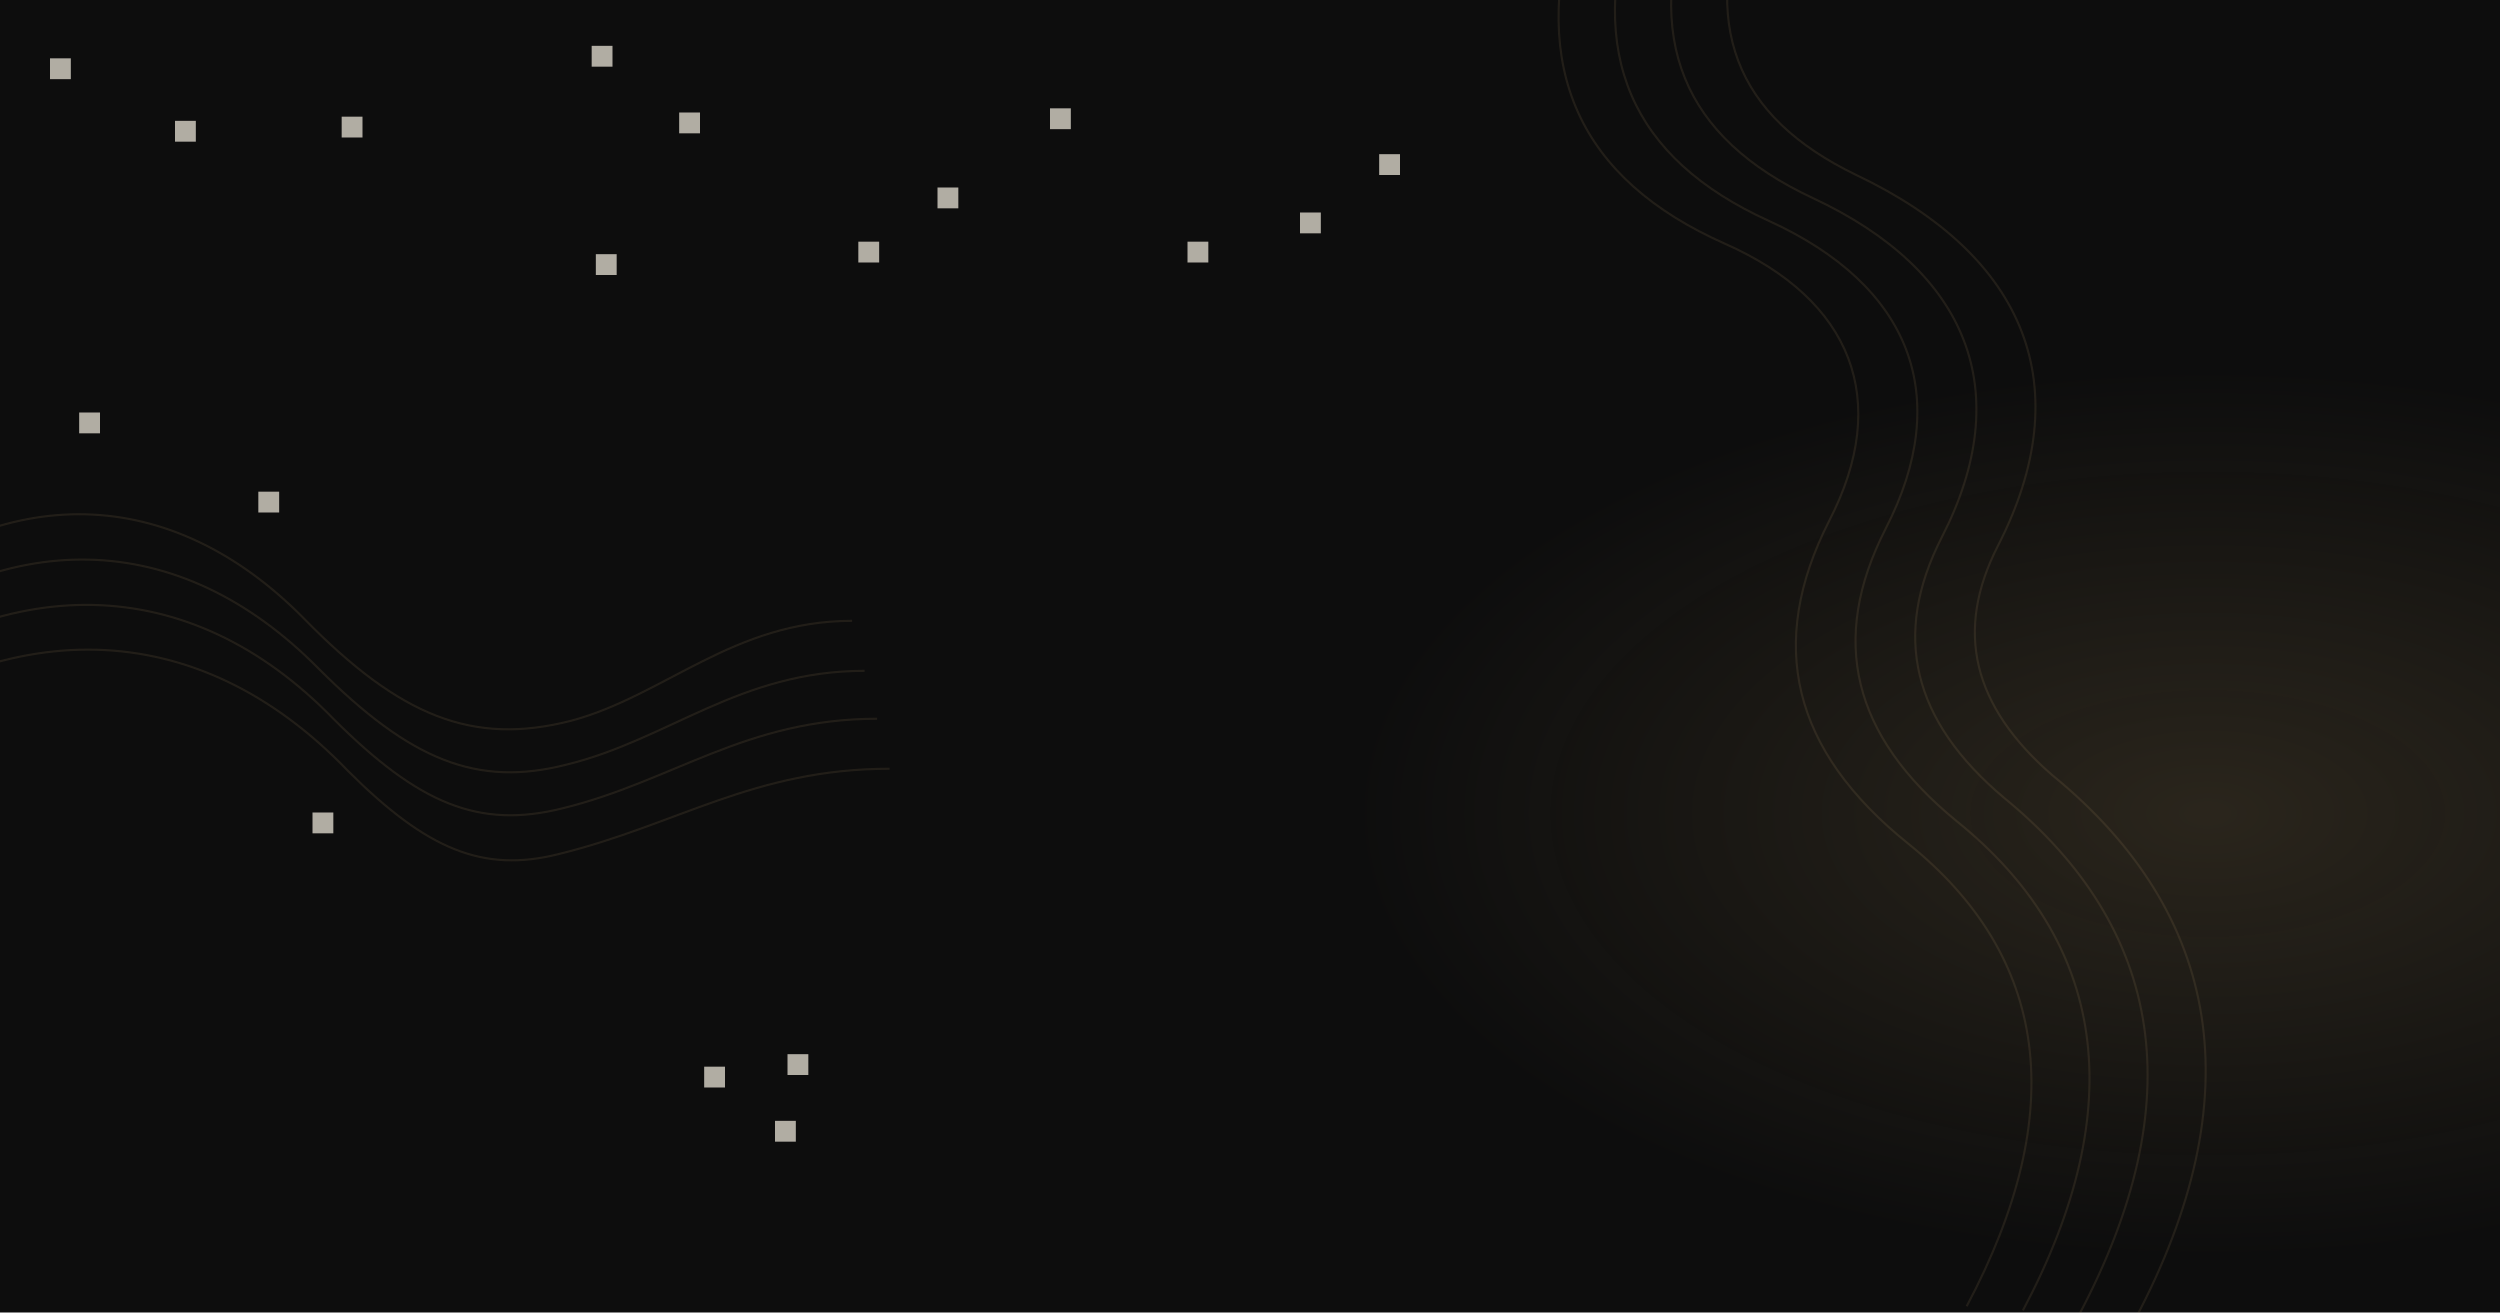
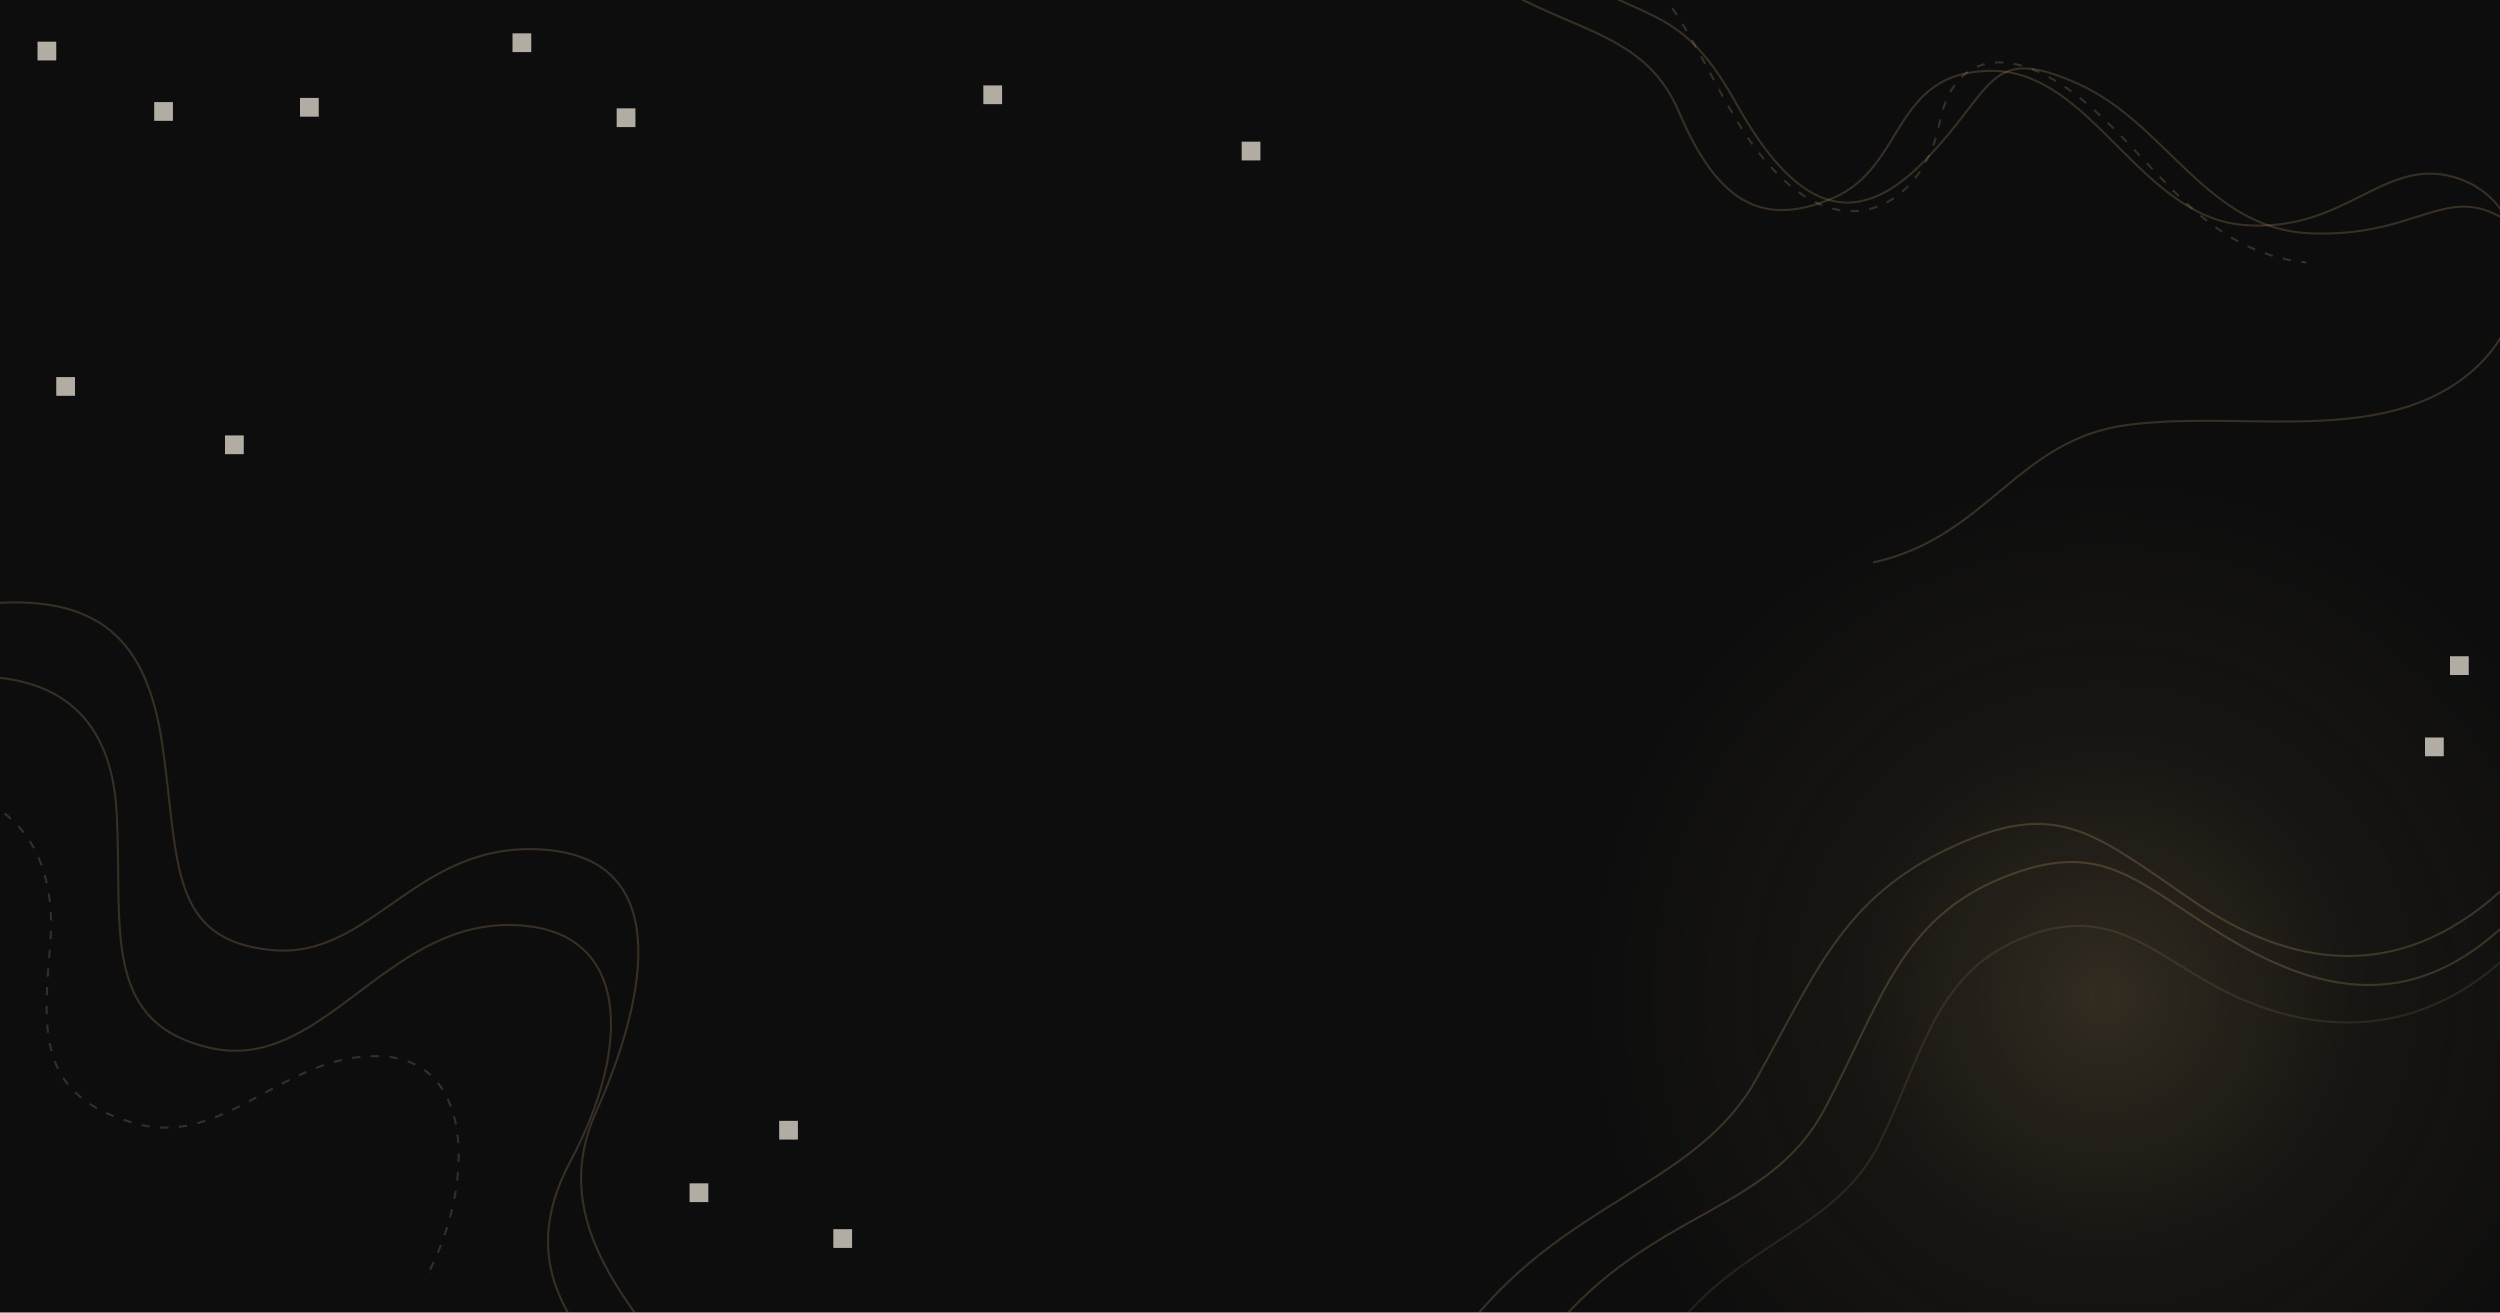
<svg xmlns="http://www.w3.org/2000/svg" viewBox="0 0 1200 630" role="img">
  <defs>
-     <radialGradient id="glow" cx="88%" cy="62%" r="34%">
-       <stop offset="0" stop-color="#c4a56c" stop-opacity=".16" />
+     <radialGradient id="glow" gradientUnits="userSpaceOnUse" cx="1010" cy="478" r="250">
+       <stop offset="0" stop-color="#c4a56c" stop-opacity=".2" />
+       <stop offset=".48" stop-color="#c4a56c" stop-opacity=".06" />
      <stop offset="1" stop-color="#c4a56c" stop-opacity="0" />
    </radialGradient>
  </defs>
  <rect width="1200" height="630" fill="#0d0d0d" />
  <rect width="1200" height="630" fill="url(#glow)" />
-   <g fill="none" stroke="#c4a56c" stroke-opacity=".12">
-     <path d="M-70 292c72-62 152-60 216 5 46 47 81 61 128 49 45-12 78-48 135-48" />
-     <path d="M-76 316c78-65 162-63 229 5 44 44 76 57 119 46 49-12 83-45 143-45" />
-     <path d="M-82 340c84-68 173-66 242 5 41 41 70 53 110 43 53-13 88-43 151-43" />
-     <path d="M-88 364c90-72 183-69 255 6 38 38 65 49 101 40 57-14 94-41 159-41" />
-     <path d="M756-42c-22 75 2 128 72 159 61 27 80 75 50 133-30 59-18 110 38 155 67 54 78 128 28 222" />
-     <path d="M784-46c-23 72-1 122 65 152 68 31 89 84 56 148-27 53-16 99 34 140 72 58 84 137 32 235" />
-     <path d="M812-50c-24 69-4 116 58 145 75 35 98 93 62 163-24 47-14 88 30 125 77 63 90 146 36 248" />
-     <path d="M840-54c-25 66-7 110 51 138 82 39 107 102 68 178-21 41-12 77 26 110 82 67 96 155 40 261" />
+   <g fill="none" stroke="#c4a56c" stroke-width="1" stroke-opacity=".23">
+     <path d="M706-16c40 32 82 27 100 70 18 42 39 56 74 41 35-15 28-61 76-61 48 0 71 70 121 74 50 4 68-35 104-22 36 13 41 69-2 98-43 29-105 13-158 20-53 7-67 54-122 66" />
+     <path d="M742-22c45 36 62 19 91 71 29 52 57 63 91 28 34-35 30-56 73-37 43 19 62 70 112 72 50 2 64-23 91-8" />
+     <path d="M780-24c39 39 45 83 78 112 33 29 66 7 73-29 7-36 37-38 71-9 34 29 56 71 105 76" stroke-dasharray="4 5" />
+     <path d="M-34 294c77-16 104 8 112 64 8 56 3 93 52 98 49 5 70-54 133-48 63 6 45 77 23 126-22 49 12 87 37 121" />
+     <path d="M-38 327c55-9 91 8 94 63 3 55-8 101 45 113 53 12 83-59 143-59 60 0 59 59 30 113-29 54 7 83 22 107" />
+     <path d="M-40 377c49 2 68 34 64 78-4 44-4 71 40 84 44 13 72-34 119-32 47 2 44 66 21 107" stroke-dasharray="4 5" />
+     <path d="M702 640c48-64 112-70 141-122 29-52 42-87 93-111 51-24 68-8 116 25 48 33 99 40 148-4" />
+     <path d="M744 640c49-60 105-57 132-108 27-51 36-91 86-111 50-20 65 5 112 32 47 27 87 28 126-7" />
+     <path d="M802 640c34-45 80-49 101-93 21-44 27-82 71-98 44-16 63 14 103 31 40 17 84 16 123-18" stroke-opacity=".13" />
  </g>
  <g fill="#f0eadd" opacity=".72">
-     <rect x="24" y="28" width="10" height="10" />
-     <rect x="84" y="58" width="10" height="10" />
-     <rect x="164" y="56" width="10" height="10" />
-     <rect x="284" y="22" width="10" height="10" />
-     <rect x="326" y="54" width="10" height="10" />
-     <rect x="504" y="52" width="10" height="10" />
-     <rect x="662" y="74" width="10" height="10" />
-     <rect x="38" y="198" width="10" height="10" />
-     <rect x="124" y="236" width="10" height="10" />
-     <rect x="286" y="122" width="10" height="10" />
-     <rect x="412" y="116" width="10" height="10" />
-     <rect x="450" y="90" width="10" height="10" />
-     <rect x="570" y="116" width="10" height="10" />
-     <rect x="624" y="102" width="10" height="10" />
-     <rect x="150" y="390" width="10" height="10" />
-     <rect x="338" y="512" width="10" height="10" />
-     <rect x="372" y="538" width="10" height="10" />
-     <rect x="378" y="506" width="10" height="10" />
+     <rect x="18" y="20" width="9" height="9" />
+     <rect x="74" y="49" width="9" height="9" />
+     <rect x="144" y="47" width="9" height="9" />
+     <rect x="246" y="16" width="9" height="9" />
+     <rect x="296" y="52" width="9" height="9" />
+     <rect x="472" y="41" width="9" height="9" />
+     <rect x="596" y="68" width="9" height="9" />
+     <rect x="27" y="181" width="9" height="9" />
+     <rect x="108" y="209" width="9" height="9" />
+     <rect x="1176" y="315" width="9" height="9" />
+     <rect x="1164" y="354" width="9" height="9" />
+     <rect x="374" y="538" width="9" height="9" />
+     <rect x="331" y="568" width="9" height="9" />
+     <rect x="400" y="590" width="9" height="9" />
  </g>
</svg>
